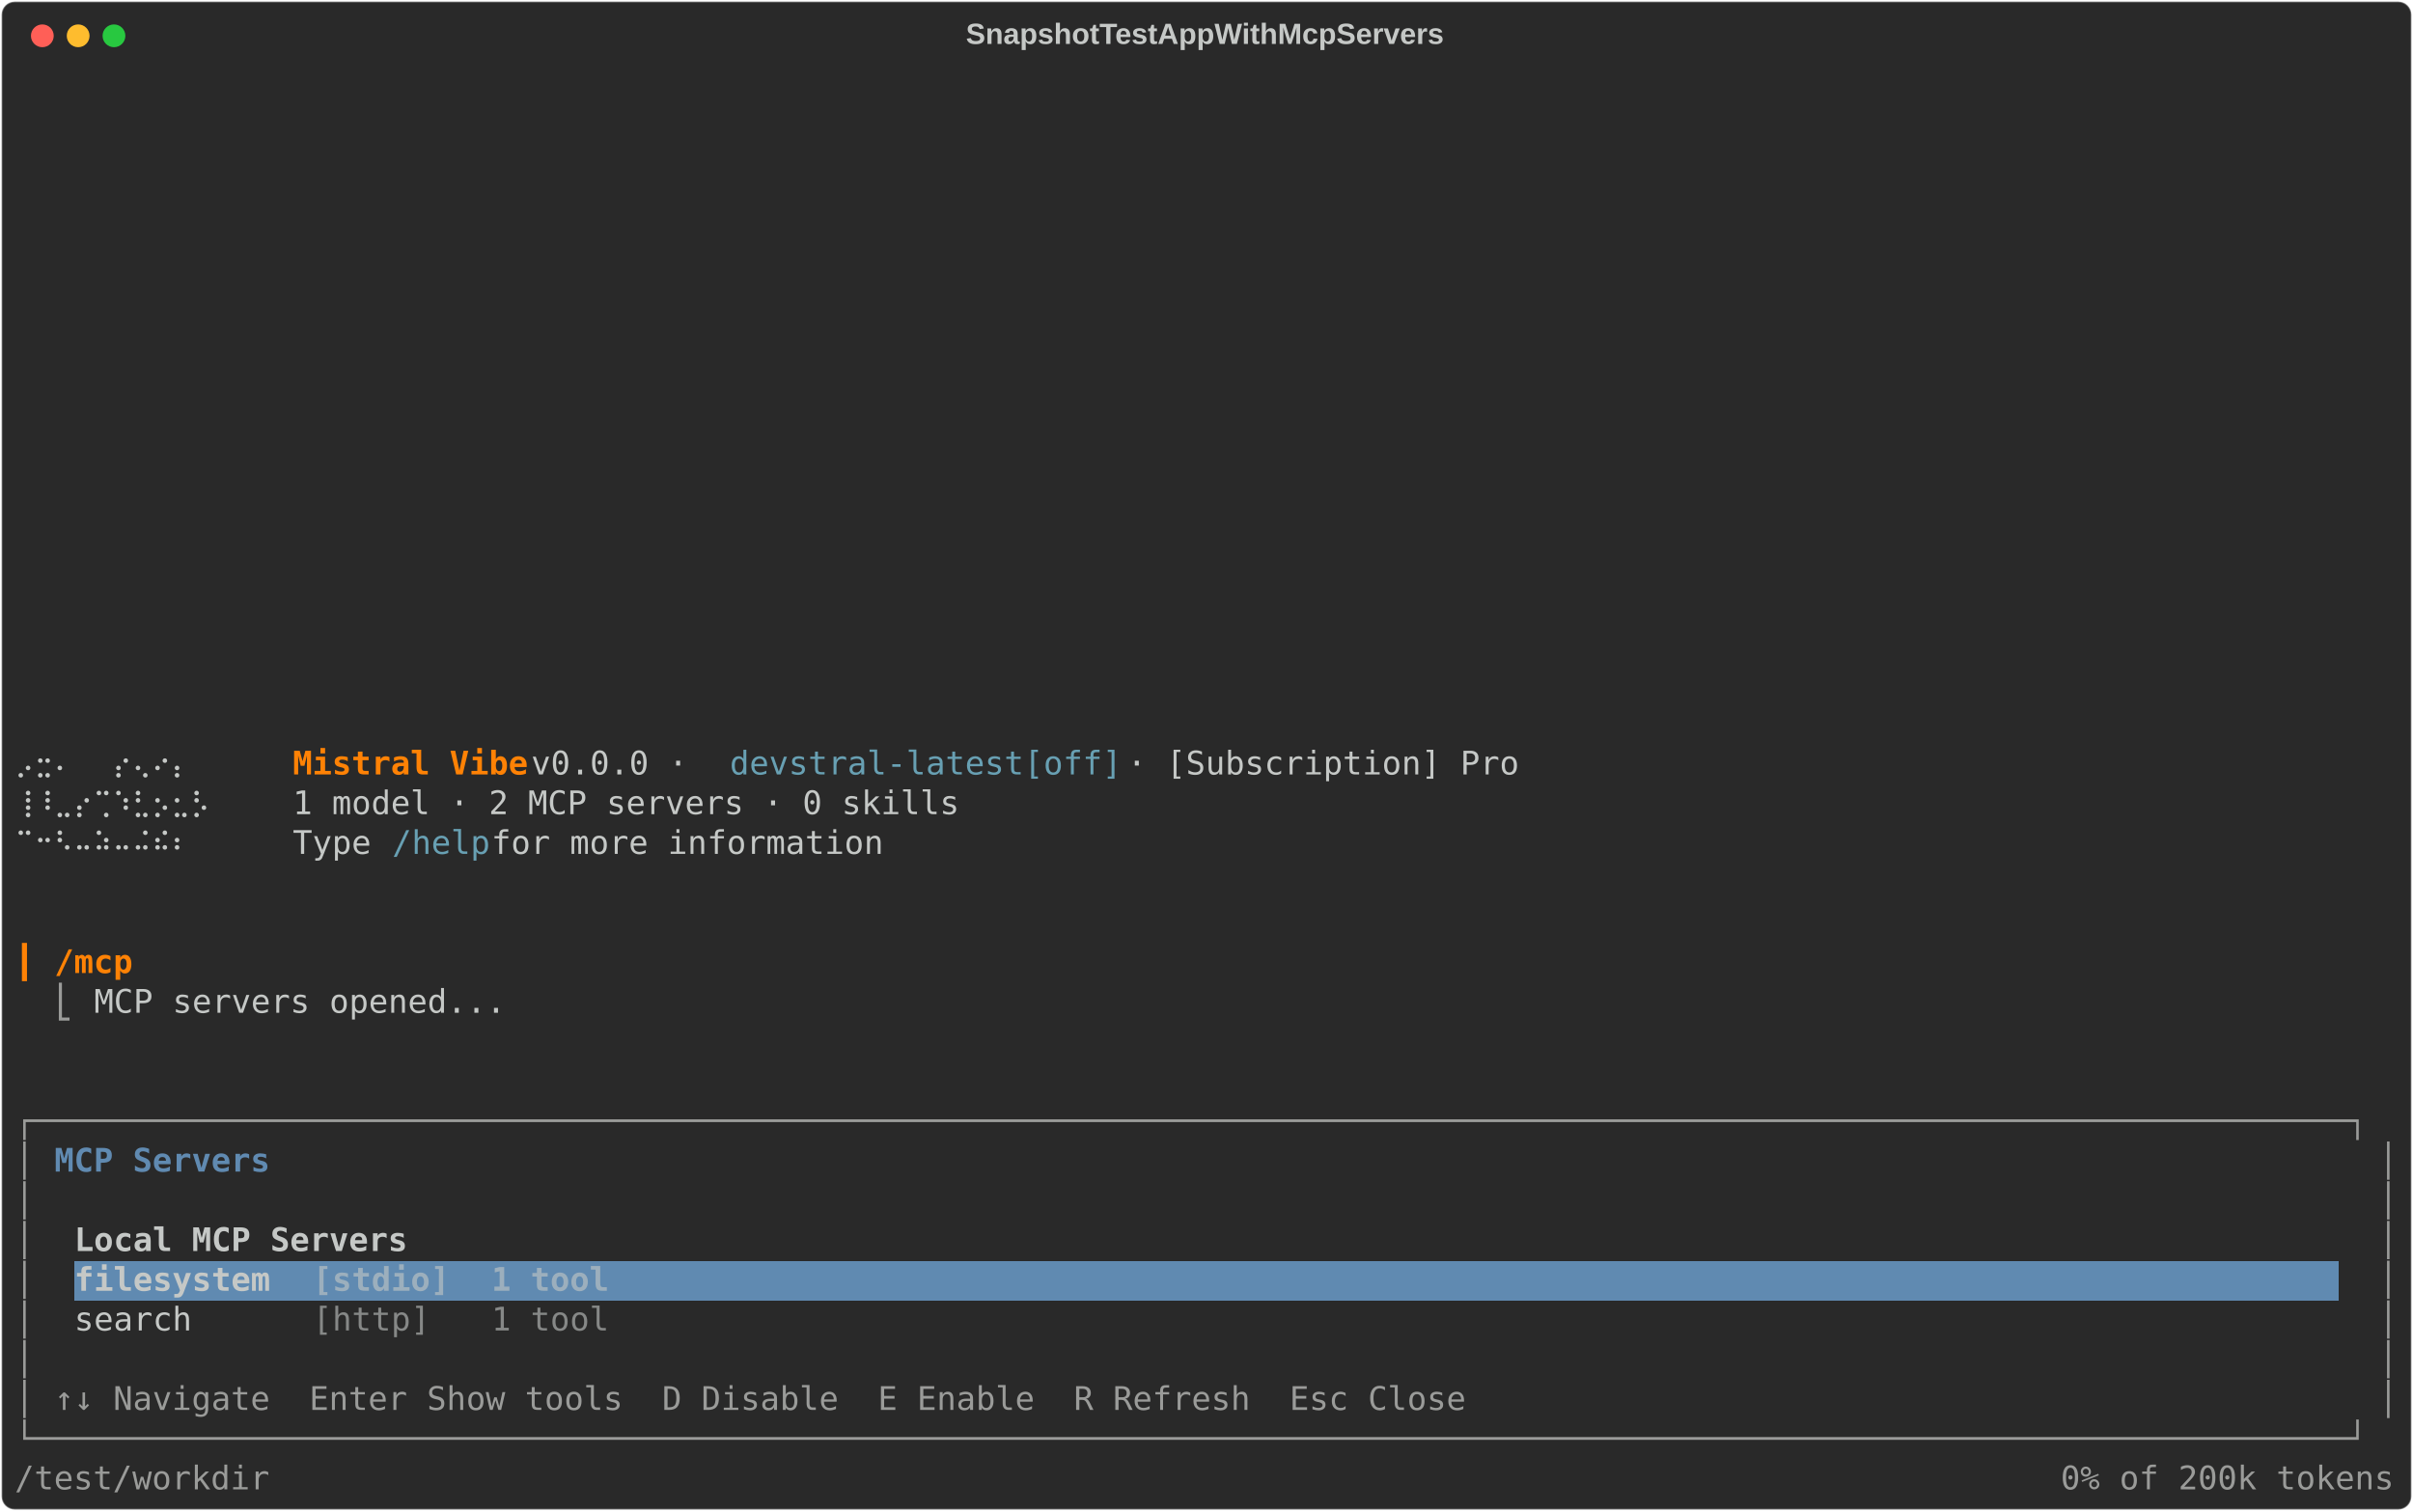
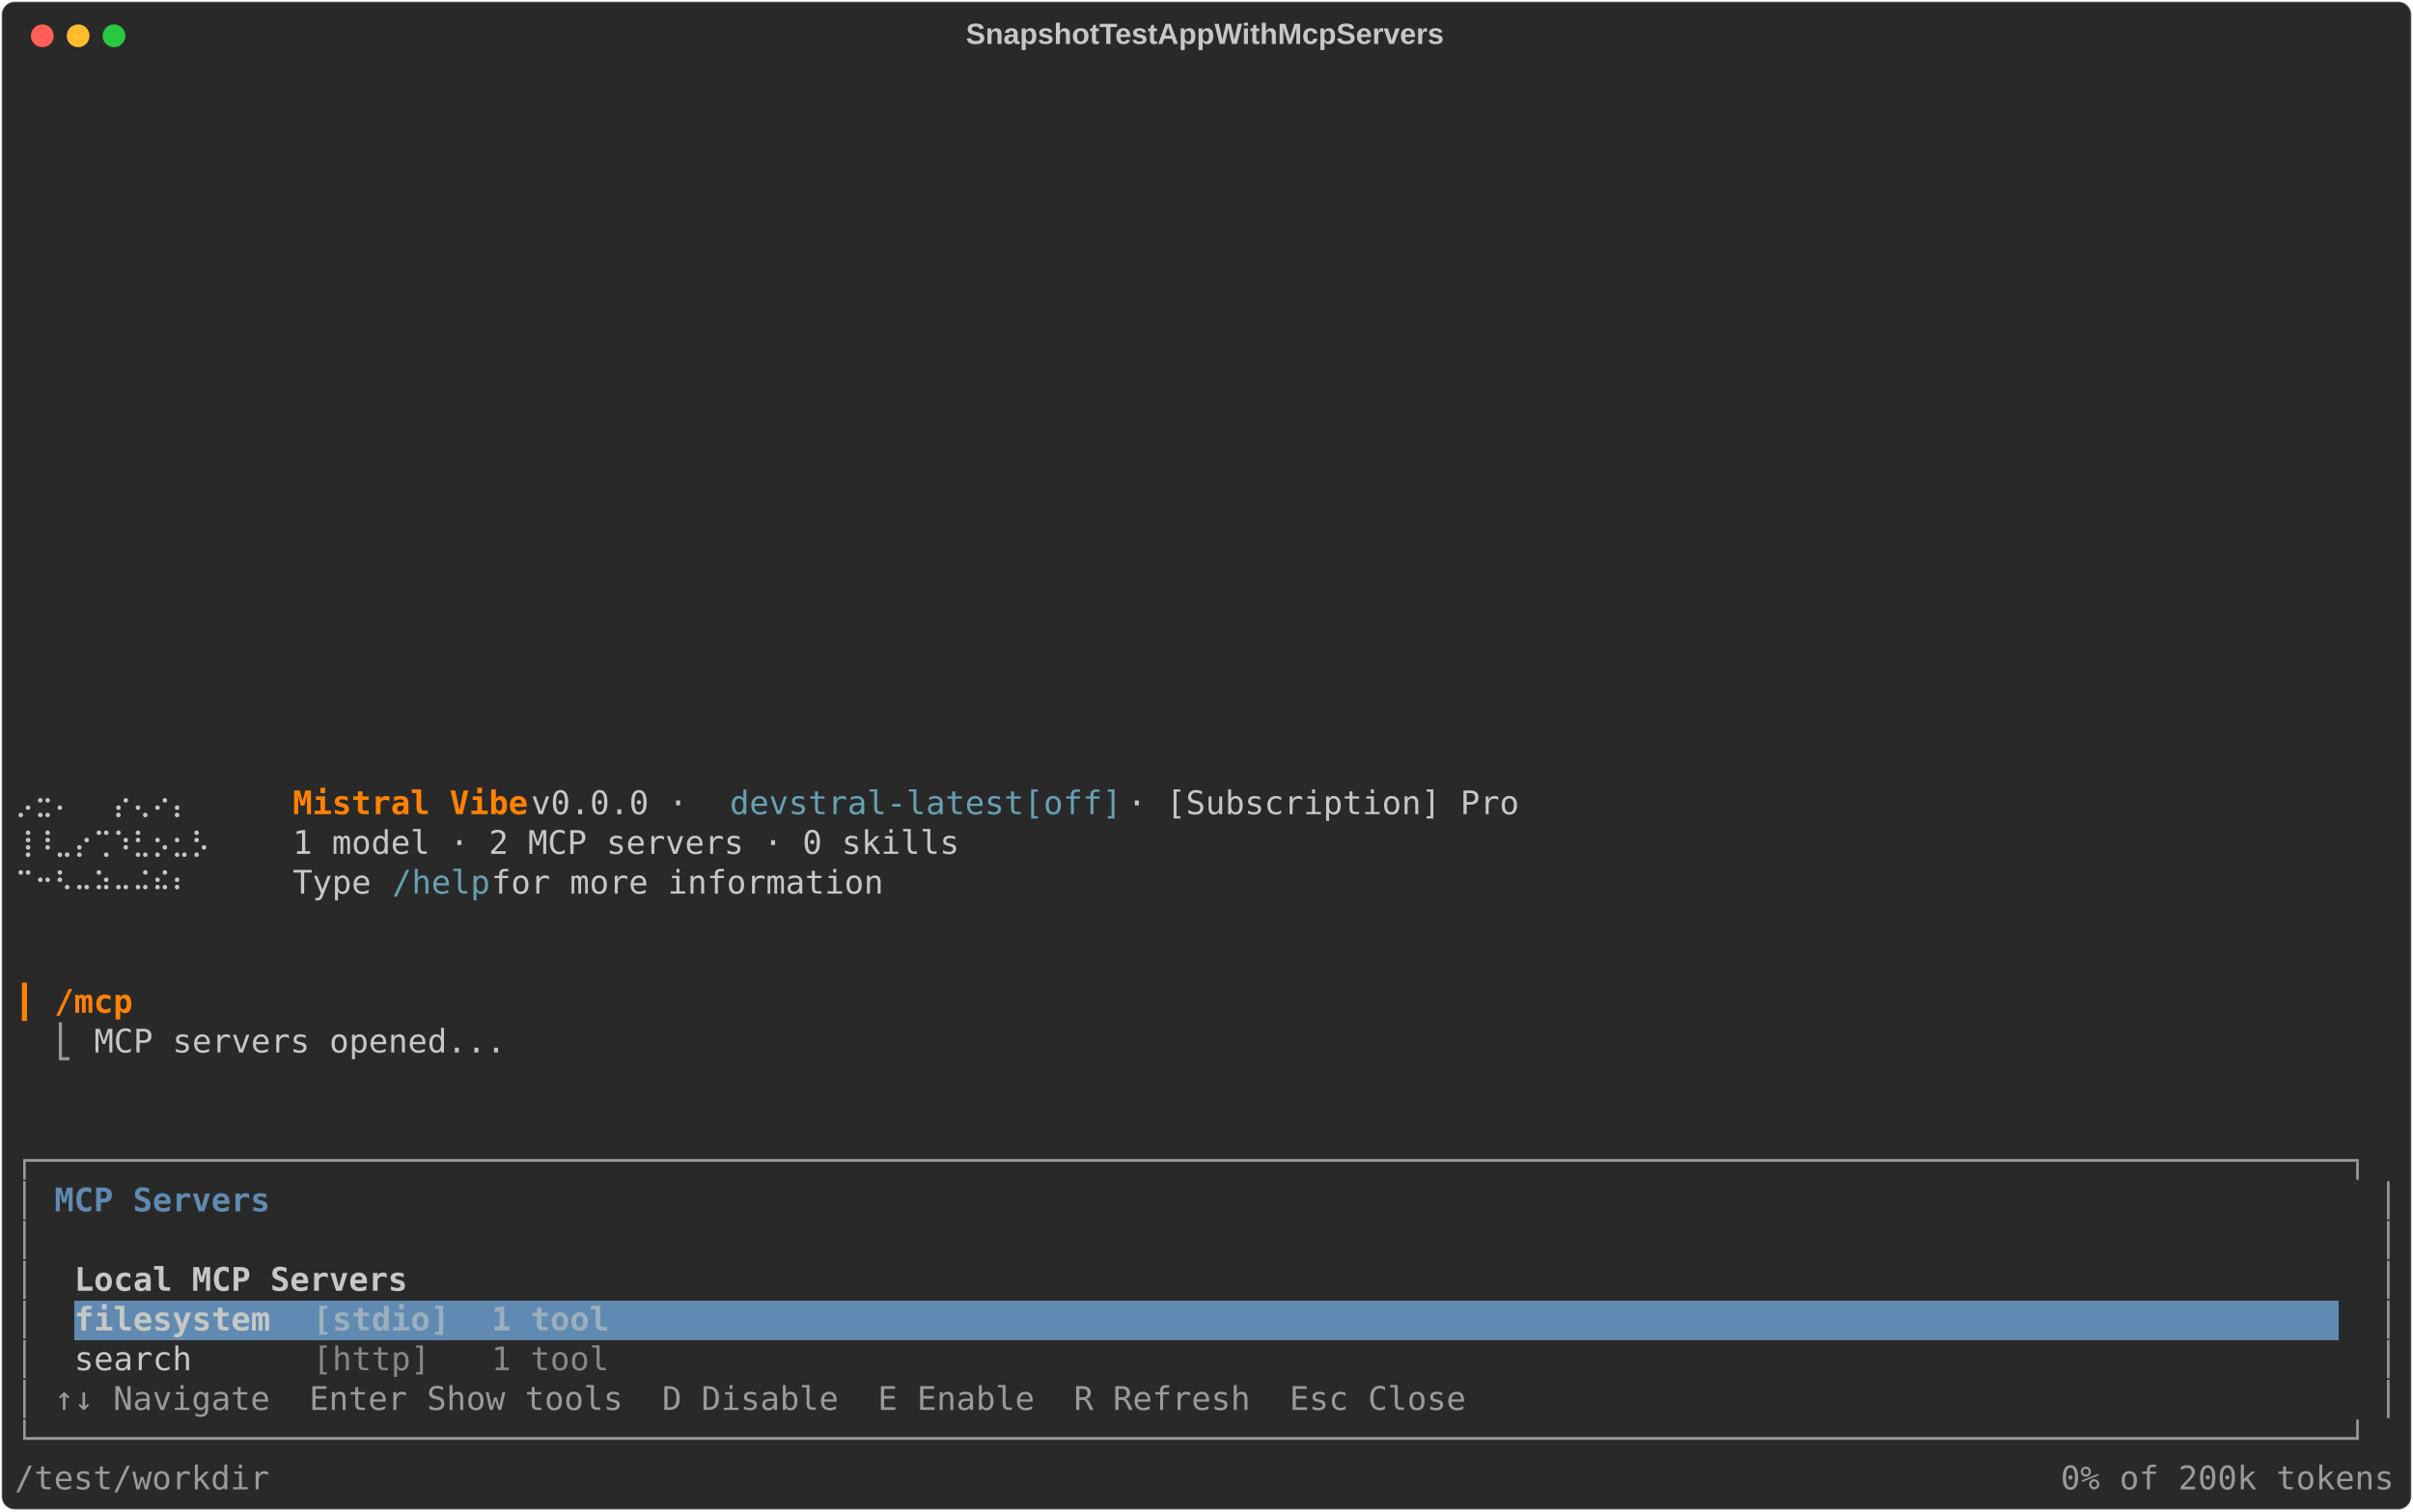
<svg xmlns="http://www.w3.org/2000/svg" class="rich-terminal" viewBox="0 0 1482 928.4">
  <style>

    @font-face {
        font-family: "Fira Code";
        src: local("FiraCode-Regular"),
                url("https://cdnjs.cloudflare.com/ajax/libs/firacode/6.2.0/woff2/FiraCode-Regular.woff2") format("woff2"),
                url("https://cdnjs.cloudflare.com/ajax/libs/firacode/6.2.0/woff/FiraCode-Regular.woff") format("woff");
        font-style: normal;
        font-weight: 400;
    }
    @font-face {
        font-family: "Fira Code";
        src: local("FiraCode-Bold"),
                url("https://cdnjs.cloudflare.com/ajax/libs/firacode/6.2.0/woff2/FiraCode-Bold.woff2") format("woff2"),
                url("https://cdnjs.cloudflare.com/ajax/libs/firacode/6.2.0/woff/FiraCode-Bold.woff") format("woff");
        font-style: bold;
        font-weight: 700;
    }

    .terminal-matrix {
        font-family: Fira Code, monospace;
        font-size: 20px;
        line-height: 24.4px;
        font-variant-east-asian: full-width;
    }

    .terminal-title {
        font-size: 18px;
        font-weight: bold;
        font-family: arial;
    }

    .terminal-r1 { fill: #c5c8c6 }
.terminal-r2 { fill: #ff8205;font-weight: bold }
.terminal-r3 { fill: #68a0b3 }
.terminal-r4 { fill: #ff8205 }
.terminal-r5 { fill: #9a9b99 }
.terminal-r6 { fill: #608ab1;font-weight: bold }
.terminal-r7 { fill: #c5c8c6;font-weight: bold }
.terminal-r8 { fill: #9cafbd;font-weight: bold }
.terminal-r9 { fill: #868887 }
    </style>
  <defs>
    <clipPath id="terminal-clip-terminal">
      <rect x="0" y="0" width="1463.0" height="877.4" />
    </clipPath>
    <clipPath id="terminal-line-0">
      <rect x="0" y="1.5" width="1464" height="24.65" />
    </clipPath>
    <clipPath id="terminal-line-1">
      <rect x="0" y="25.9" width="1464" height="24.65" />
    </clipPath>
    <clipPath id="terminal-line-2">
      <rect x="0" y="50.3" width="1464" height="24.65" />
    </clipPath>
    <clipPath id="terminal-line-3">
      <rect x="0" y="74.7" width="1464" height="24.65" />
    </clipPath>
    <clipPath id="terminal-line-4">
      <rect x="0" y="99.1" width="1464" height="24.65" />
    </clipPath>
    <clipPath id="terminal-line-5">
      <rect x="0" y="123.5" width="1464" height="24.65" />
    </clipPath>
    <clipPath id="terminal-line-6">
      <rect x="0" y="147.9" width="1464" height="24.65" />
    </clipPath>
    <clipPath id="terminal-line-7">
      <rect x="0" y="172.3" width="1464" height="24.65" />
    </clipPath>
    <clipPath id="terminal-line-8">
      <rect x="0" y="196.7" width="1464" height="24.65" />
    </clipPath>
    <clipPath id="terminal-line-9">
      <rect x="0" y="221.1" width="1464" height="24.65" />
    </clipPath>
    <clipPath id="terminal-line-10">
      <rect x="0" y="245.5" width="1464" height="24.65" />
    </clipPath>
    <clipPath id="terminal-line-11">
      <rect x="0" y="269.9" width="1464" height="24.65" />
    </clipPath>
    <clipPath id="terminal-line-12">
      <rect x="0" y="294.3" width="1464" height="24.65" />
    </clipPath>
    <clipPath id="terminal-line-13">
      <rect x="0" y="318.7" width="1464" height="24.65" />
    </clipPath>
    <clipPath id="terminal-line-14">
      <rect x="0" y="343.1" width="1464" height="24.65" />
    </clipPath>
    <clipPath id="terminal-line-15">
      <rect x="0" y="367.5" width="1464" height="24.65" />
    </clipPath>
    <clipPath id="terminal-line-16">
      <rect x="0" y="391.9" width="1464" height="24.65" />
    </clipPath>
    <clipPath id="terminal-line-17">
      <rect x="0" y="416.3" width="1464" height="24.65" />
    </clipPath>
    <clipPath id="terminal-line-18">
      <rect x="0" y="440.7" width="1464" height="24.65" />
    </clipPath>
    <clipPath id="terminal-line-19">
      <rect x="0" y="465.1" width="1464" height="24.65" />
    </clipPath>
    <clipPath id="terminal-line-20">
      <rect x="0" y="489.5" width="1464" height="24.65" />
    </clipPath>
    <clipPath id="terminal-line-21">
      <rect x="0" y="513.9" width="1464" height="24.65" />
    </clipPath>
    <clipPath id="terminal-line-22">
      <rect x="0" y="538.3" width="1464" height="24.65" />
    </clipPath>
    <clipPath id="terminal-line-23">
      <rect x="0" y="562.7" width="1464" height="24.65" />
    </clipPath>
    <clipPath id="terminal-line-24">
      <rect x="0" y="587.1" width="1464" height="24.65" />
    </clipPath>
    <clipPath id="terminal-line-25">
      <rect x="0" y="611.5" width="1464" height="24.65" />
    </clipPath>
    <clipPath id="terminal-line-26">
      <rect x="0" y="635.9" width="1464" height="24.65" />
    </clipPath>
    <clipPath id="terminal-line-27">
      <rect x="0" y="660.3" width="1464" height="24.65" />
    </clipPath>
    <clipPath id="terminal-line-28">
      <rect x="0" y="684.7" width="1464" height="24.65" />
    </clipPath>
    <clipPath id="terminal-line-29">
      <rect x="0" y="709.1" width="1464" height="24.65" />
    </clipPath>
    <clipPath id="terminal-line-30">
      <rect x="0" y="733.5" width="1464" height="24.65" />
    </clipPath>
    <clipPath id="terminal-line-31">
      <rect x="0" y="757.9" width="1464" height="24.65" />
    </clipPath>
    <clipPath id="terminal-line-32">
      <rect x="0" y="782.3" width="1464" height="24.65" />
    </clipPath>
    <clipPath id="terminal-line-33">
      <rect x="0" y="806.7" width="1464" height="24.65" />
    </clipPath>
    <clipPath id="terminal-line-34">
      <rect x="0" y="831.1" width="1464" height="24.65" />
    </clipPath>
  </defs>
  <rect fill="#292929" stroke="rgba(255,255,255,0.35)" stroke-width="1" x="1" y="1" width="1480" height="926.4" rx="8" />
  <text class="terminal-title" fill="#c5c8c6" text-anchor="middle" x="740" y="27">SnapshotTestAppWithMcpServers</text>
  <g transform="translate(26,22)">
    <circle cx="0" cy="0" r="7" fill="#ff5f57" />
    <circle cx="22" cy="0" r="7" fill="#febc2e" />
    <circle cx="44" cy="0" r="7" fill="#28c840" />
  </g>
  <g transform="translate(9, 41)" clip-path="url(#terminal-clip-terminal)">
-     <rect fill="#608ab1" x="36.6" y="733.5" width="146.4" height="24.65" shape-rendering="crispEdges" />
-     <rect fill="#608ab1" x="183" y="733.5" width="109.8" height="24.65" shape-rendering="crispEdges" />
-     <rect fill="#608ab1" x="292.8" y="733.5" width="97.6" height="24.65" shape-rendering="crispEdges" />
-     <rect fill="#608ab1" x="390.4" y="733.5" width="1037" height="24.65" shape-rendering="crispEdges" />
+     <rect fill="#608ab1" x="36.6" y="757.9" width="146.4" height="24.65" shape-rendering="crispEdges" />
+     <rect fill="#608ab1" x="183" y="757.9" width="109.8" height="24.65" shape-rendering="crispEdges" />
+     <rect fill="#608ab1" x="292.8" y="757.9" width="97.6" height="24.65" shape-rendering="crispEdges" />
+     <rect fill="#608ab1" x="390.4" y="757.9" width="1037" height="24.65" shape-rendering="crispEdges" />
    <g class="terminal-matrix">
      <text class="terminal-r1" x="1464" y="20" textLength="12.2" clip-path="url(#terminal-line-0)">
</text>
      <text class="terminal-r1" x="1464" y="44.4" textLength="12.2" clip-path="url(#terminal-line-1)">
</text>
      <text class="terminal-r1" x="1464" y="68.8" textLength="12.2" clip-path="url(#terminal-line-2)">
</text>
      <text class="terminal-r1" x="1464" y="93.2" textLength="12.2" clip-path="url(#terminal-line-3)">
</text>
      <text class="terminal-r1" x="1464" y="117.6" textLength="12.2" clip-path="url(#terminal-line-4)">
</text>
      <text class="terminal-r1" x="1464" y="142" textLength="12.2" clip-path="url(#terminal-line-5)">
</text>
      <text class="terminal-r1" x="1464" y="166.4" textLength="12.2" clip-path="url(#terminal-line-6)">
</text>
      <text class="terminal-r1" x="1464" y="190.8" textLength="12.2" clip-path="url(#terminal-line-7)">
</text>
      <text class="terminal-r1" x="1464" y="215.2" textLength="12.2" clip-path="url(#terminal-line-8)">
</text>
      <text class="terminal-r1" x="1464" y="239.6" textLength="12.2" clip-path="url(#terminal-line-9)">
</text>
      <text class="terminal-r1" x="1464" y="264" textLength="12.2" clip-path="url(#terminal-line-10)">
</text>
      <text class="terminal-r1" x="1464" y="288.4" textLength="12.2" clip-path="url(#terminal-line-11)">
</text>
      <text class="terminal-r1" x="1464" y="312.8" textLength="12.2" clip-path="url(#terminal-line-12)">
</text>
      <text class="terminal-r1" x="1464" y="337.2" textLength="12.2" clip-path="url(#terminal-line-13)">
</text>
      <text class="terminal-r1" x="1464" y="361.6" textLength="12.2" clip-path="url(#terminal-line-14)">
</text>
      <text class="terminal-r1" x="1464" y="386" textLength="12.2" clip-path="url(#terminal-line-15)">
</text>
      <text class="terminal-r1" x="1464" y="410.4" textLength="12.2" clip-path="url(#terminal-line-16)">
</text>
-       <text class="terminal-r1" x="0" y="434.8" textLength="134.2" clip-path="url(#terminal-line-17)">  ⡠⣒⠄  ⡔⢄⠔⡄</text>
-       <text class="terminal-r2" x="170.8" y="434.8" textLength="146.4" clip-path="url(#terminal-line-17)">Mistral Vibe</text>
-       <text class="terminal-r1" x="317.2" y="434.8" textLength="122" clip-path="url(#terminal-line-17)"> v0.0.0 · </text>
-       <text class="terminal-r3" x="439.2" y="434.8" textLength="244" clip-path="url(#terminal-line-17)">devstral-latest[off]</text>
-       <text class="terminal-r1" x="683.2" y="434.8" textLength="256.2" clip-path="url(#terminal-line-17)"> · [Subscription] Pro</text>
      <text class="terminal-r1" x="1464" y="434.8" textLength="12.2" clip-path="url(#terminal-line-17)">
</text>
-       <text class="terminal-r1" x="0" y="459.2" textLength="134.2" clip-path="url(#terminal-line-18)"> ⢸⠸⣀⡔⢉⠱⣃⡢⣂⡣</text>
-       <text class="terminal-r1" x="170.8" y="459.2" textLength="414.8" clip-path="url(#terminal-line-18)">1 model · 2 MCP servers · 0 skills</text>
+       <text class="terminal-r1" x="0" y="459.2" textLength="134.2" clip-path="url(#terminal-line-18)">  ⡠⣒⠄  ⡔⢄⠔⡄</text>
+       <text class="terminal-r2" x="170.8" y="459.2" textLength="146.4" clip-path="url(#terminal-line-18)">Mistral Vibe</text>
+       <text class="terminal-r1" x="317.2" y="459.2" textLength="122" clip-path="url(#terminal-line-18)"> v0.0.0 · </text>
+       <text class="terminal-r3" x="439.2" y="459.2" textLength="244" clip-path="url(#terminal-line-18)">devstral-latest[off]</text>
+       <text class="terminal-r1" x="683.2" y="459.2" textLength="256.2" clip-path="url(#terminal-line-18)"> · [Subscription] Pro</text>
      <text class="terminal-r1" x="1464" y="459.2" textLength="12.2" clip-path="url(#terminal-line-18)">
</text>
-       <text class="terminal-r1" x="0" y="483.6" textLength="134.2" clip-path="url(#terminal-line-19)">  ⠉⠒⠣⠤⠵⠤⠬⠮⠆</text>
-       <text class="terminal-r1" x="170.8" y="483.6" textLength="61" clip-path="url(#terminal-line-19)">Type </text>
-       <text class="terminal-r3" x="231.8" y="483.6" textLength="61" clip-path="url(#terminal-line-19)">/help</text>
-       <text class="terminal-r1" x="292.8" y="483.6" textLength="256.2" clip-path="url(#terminal-line-19)"> for more information</text>
+       <text class="terminal-r1" x="0" y="483.6" textLength="134.2" clip-path="url(#terminal-line-19)"> ⢸⠸⣀⡔⢉⠱⣃⡢⣂⡣</text>
+       <text class="terminal-r1" x="170.8" y="483.6" textLength="414.8" clip-path="url(#terminal-line-19)">1 model · 2 MCP servers · 0 skills</text>
      <text class="terminal-r1" x="1464" y="483.6" textLength="12.2" clip-path="url(#terminal-line-19)">
</text>
+       <text class="terminal-r1" x="0" y="508" textLength="134.2" clip-path="url(#terminal-line-20)">  ⠉⠒⠣⠤⠵⠤⠬⠮⠆</text>
+       <text class="terminal-r1" x="170.8" y="508" textLength="61" clip-path="url(#terminal-line-20)">Type </text>
+       <text class="terminal-r3" x="231.8" y="508" textLength="61" clip-path="url(#terminal-line-20)">/help</text>
+       <text class="terminal-r1" x="292.8" y="508" textLength="256.2" clip-path="url(#terminal-line-20)"> for more information</text>
      <text class="terminal-r1" x="1464" y="508" textLength="12.2" clip-path="url(#terminal-line-20)">
</text>
      <text class="terminal-r1" x="1464" y="532.4" textLength="12.2" clip-path="url(#terminal-line-21)">
</text>
-       <text class="terminal-r4" x="0" y="556.8" textLength="12.2" clip-path="url(#terminal-line-22)">┃</text>
-       <text class="terminal-r2" x="24.4" y="556.8" textLength="48.8" clip-path="url(#terminal-line-22)">/mcp</text>
      <text class="terminal-r1" x="1464" y="556.8" textLength="12.2" clip-path="url(#terminal-line-22)">
</text>
-       <text class="terminal-r5" x="24.4" y="581.2" textLength="12.2" clip-path="url(#terminal-line-23)">⎣</text>
-       <text class="terminal-r1" x="48.8" y="581.2" textLength="256.2" clip-path="url(#terminal-line-23)">MCP servers opened...</text>
+       <text class="terminal-r4" x="0" y="581.2" textLength="12.2" clip-path="url(#terminal-line-23)">┃</text>
+       <text class="terminal-r2" x="24.4" y="581.2" textLength="48.8" clip-path="url(#terminal-line-23)">/mcp</text>
      <text class="terminal-r1" x="1464" y="581.2" textLength="12.2" clip-path="url(#terminal-line-23)">
</text>
+       <text class="terminal-r5" x="24.4" y="605.6" textLength="12.2" clip-path="url(#terminal-line-24)">⎣</text>
+       <text class="terminal-r1" x="48.8" y="605.6" textLength="256.2" clip-path="url(#terminal-line-24)">MCP servers opened...</text>
      <text class="terminal-r1" x="1464" y="605.6" textLength="12.2" clip-path="url(#terminal-line-24)">
</text>
      <text class="terminal-r1" x="1464" y="630" textLength="12.2" clip-path="url(#terminal-line-25)">
</text>
-       <text class="terminal-r5" x="0" y="654.4" textLength="1464" clip-path="url(#terminal-line-26)">┌──────────────────────────────────────────────────────────────────────────────────────────────────────────────────────┐</text>
      <text class="terminal-r1" x="1464" y="654.4" textLength="12.2" clip-path="url(#terminal-line-26)">
</text>
-       <text class="terminal-r5" x="0" y="678.8" textLength="12.2" clip-path="url(#terminal-line-27)">│</text>
-       <text class="terminal-r6" x="24.4" y="678.8" textLength="134.2" clip-path="url(#terminal-line-27)">MCP Servers</text>
-       <text class="terminal-r5" x="1451.8" y="678.8" textLength="12.2" clip-path="url(#terminal-line-27)">│</text>
+       <text class="terminal-r5" x="0" y="678.8" textLength="1464" clip-path="url(#terminal-line-27)">┌──────────────────────────────────────────────────────────────────────────────────────────────────────────────────────┐</text>
      <text class="terminal-r1" x="1464" y="678.8" textLength="12.2" clip-path="url(#terminal-line-27)">
</text>
      <text class="terminal-r5" x="0" y="703.2" textLength="12.2" clip-path="url(#terminal-line-28)">│</text>
+       <text class="terminal-r6" x="24.4" y="703.2" textLength="134.2" clip-path="url(#terminal-line-28)">MCP Servers</text>
      <text class="terminal-r5" x="1451.8" y="703.2" textLength="12.2" clip-path="url(#terminal-line-28)">│</text>
      <text class="terminal-r1" x="1464" y="703.2" textLength="12.2" clip-path="url(#terminal-line-28)">
</text>
      <text class="terminal-r5" x="0" y="727.6" textLength="12.2" clip-path="url(#terminal-line-29)">│</text>
-       <text class="terminal-r7" x="36.6" y="727.6" textLength="207.4" clip-path="url(#terminal-line-29)">Local MCP Servers</text>
      <text class="terminal-r5" x="1451.8" y="727.6" textLength="12.2" clip-path="url(#terminal-line-29)">│</text>
      <text class="terminal-r1" x="1464" y="727.6" textLength="12.2" clip-path="url(#terminal-line-29)">
</text>
      <text class="terminal-r5" x="0" y="752" textLength="12.2" clip-path="url(#terminal-line-30)">│</text>
-       <text class="terminal-r7" x="36.6" y="752" textLength="146.4" clip-path="url(#terminal-line-30)">  filesystem</text>
-       <text class="terminal-r8" x="183" y="752" textLength="109.8" clip-path="url(#terminal-line-30)">  [stdio]</text>
-       <text class="terminal-r8" x="292.8" y="752" textLength="97.6" clip-path="url(#terminal-line-30)">  1 tool</text>
+       <text class="terminal-r7" x="36.6" y="752" textLength="207.4" clip-path="url(#terminal-line-30)">Local MCP Servers</text>
      <text class="terminal-r5" x="1451.8" y="752" textLength="12.2" clip-path="url(#terminal-line-30)">│</text>
      <text class="terminal-r1" x="1464" y="752" textLength="12.2" clip-path="url(#terminal-line-30)">
</text>
      <text class="terminal-r5" x="0" y="776.4" textLength="12.2" clip-path="url(#terminal-line-31)">│</text>
-       <text class="terminal-r1" x="36.6" y="776.4" textLength="146.4" clip-path="url(#terminal-line-31)">  search    </text>
-       <text class="terminal-r9" x="183" y="776.4" textLength="109.8" clip-path="url(#terminal-line-31)">  [http] </text>
-       <text class="terminal-r9" x="292.8" y="776.4" textLength="97.6" clip-path="url(#terminal-line-31)">  1 tool</text>
+       <text class="terminal-r7" x="36.6" y="776.4" textLength="146.4" clip-path="url(#terminal-line-31)">  filesystem</text>
+       <text class="terminal-r8" x="183" y="776.4" textLength="109.8" clip-path="url(#terminal-line-31)">  [stdio]</text>
+       <text class="terminal-r8" x="292.8" y="776.4" textLength="97.6" clip-path="url(#terminal-line-31)">  1 tool</text>
      <text class="terminal-r5" x="1451.8" y="776.4" textLength="12.2" clip-path="url(#terminal-line-31)">│</text>
      <text class="terminal-r1" x="1464" y="776.4" textLength="12.2" clip-path="url(#terminal-line-31)">
</text>
      <text class="terminal-r5" x="0" y="800.8" textLength="12.2" clip-path="url(#terminal-line-32)">│</text>
+       <text class="terminal-r1" x="36.6" y="800.8" textLength="146.4" clip-path="url(#terminal-line-32)">  search    </text>
+       <text class="terminal-r9" x="183" y="800.8" textLength="109.8" clip-path="url(#terminal-line-32)">  [http] </text>
+       <text class="terminal-r9" x="292.8" y="800.8" textLength="97.6" clip-path="url(#terminal-line-32)">  1 tool</text>
      <text class="terminal-r5" x="1451.8" y="800.8" textLength="12.2" clip-path="url(#terminal-line-32)">│</text>
      <text class="terminal-r1" x="1464" y="800.8" textLength="12.2" clip-path="url(#terminal-line-32)">
</text>
      <text class="terminal-r5" x="0" y="825.2" textLength="12.2" clip-path="url(#terminal-line-33)">│</text>
      <text class="terminal-r5" x="24.4" y="825.2" textLength="878.4" clip-path="url(#terminal-line-33)">↑↓ Navigate  Enter Show tools  D Disable  E Enable  R Refresh  Esc Close</text>
      <text class="terminal-r5" x="1451.8" y="825.2" textLength="12.2" clip-path="url(#terminal-line-33)">│</text>
      <text class="terminal-r1" x="1464" y="825.2" textLength="12.2" clip-path="url(#terminal-line-33)">
</text>
      <text class="terminal-r5" x="0" y="849.6" textLength="1464" clip-path="url(#terminal-line-34)">└──────────────────────────────────────────────────────────────────────────────────────────────────────────────────────┘</text>
      <text class="terminal-r1" x="1464" y="849.6" textLength="12.2" clip-path="url(#terminal-line-34)">
</text>
      <text class="terminal-r5" x="0" y="874" textLength="158.6" clip-path="url(#terminal-line-35)">/test/workdir</text>
      <text class="terminal-r5" x="1256.6" y="874" textLength="207.4" clip-path="url(#terminal-line-35)">0% of 200k tokens</text>
    </g>
  </g>
</svg>
